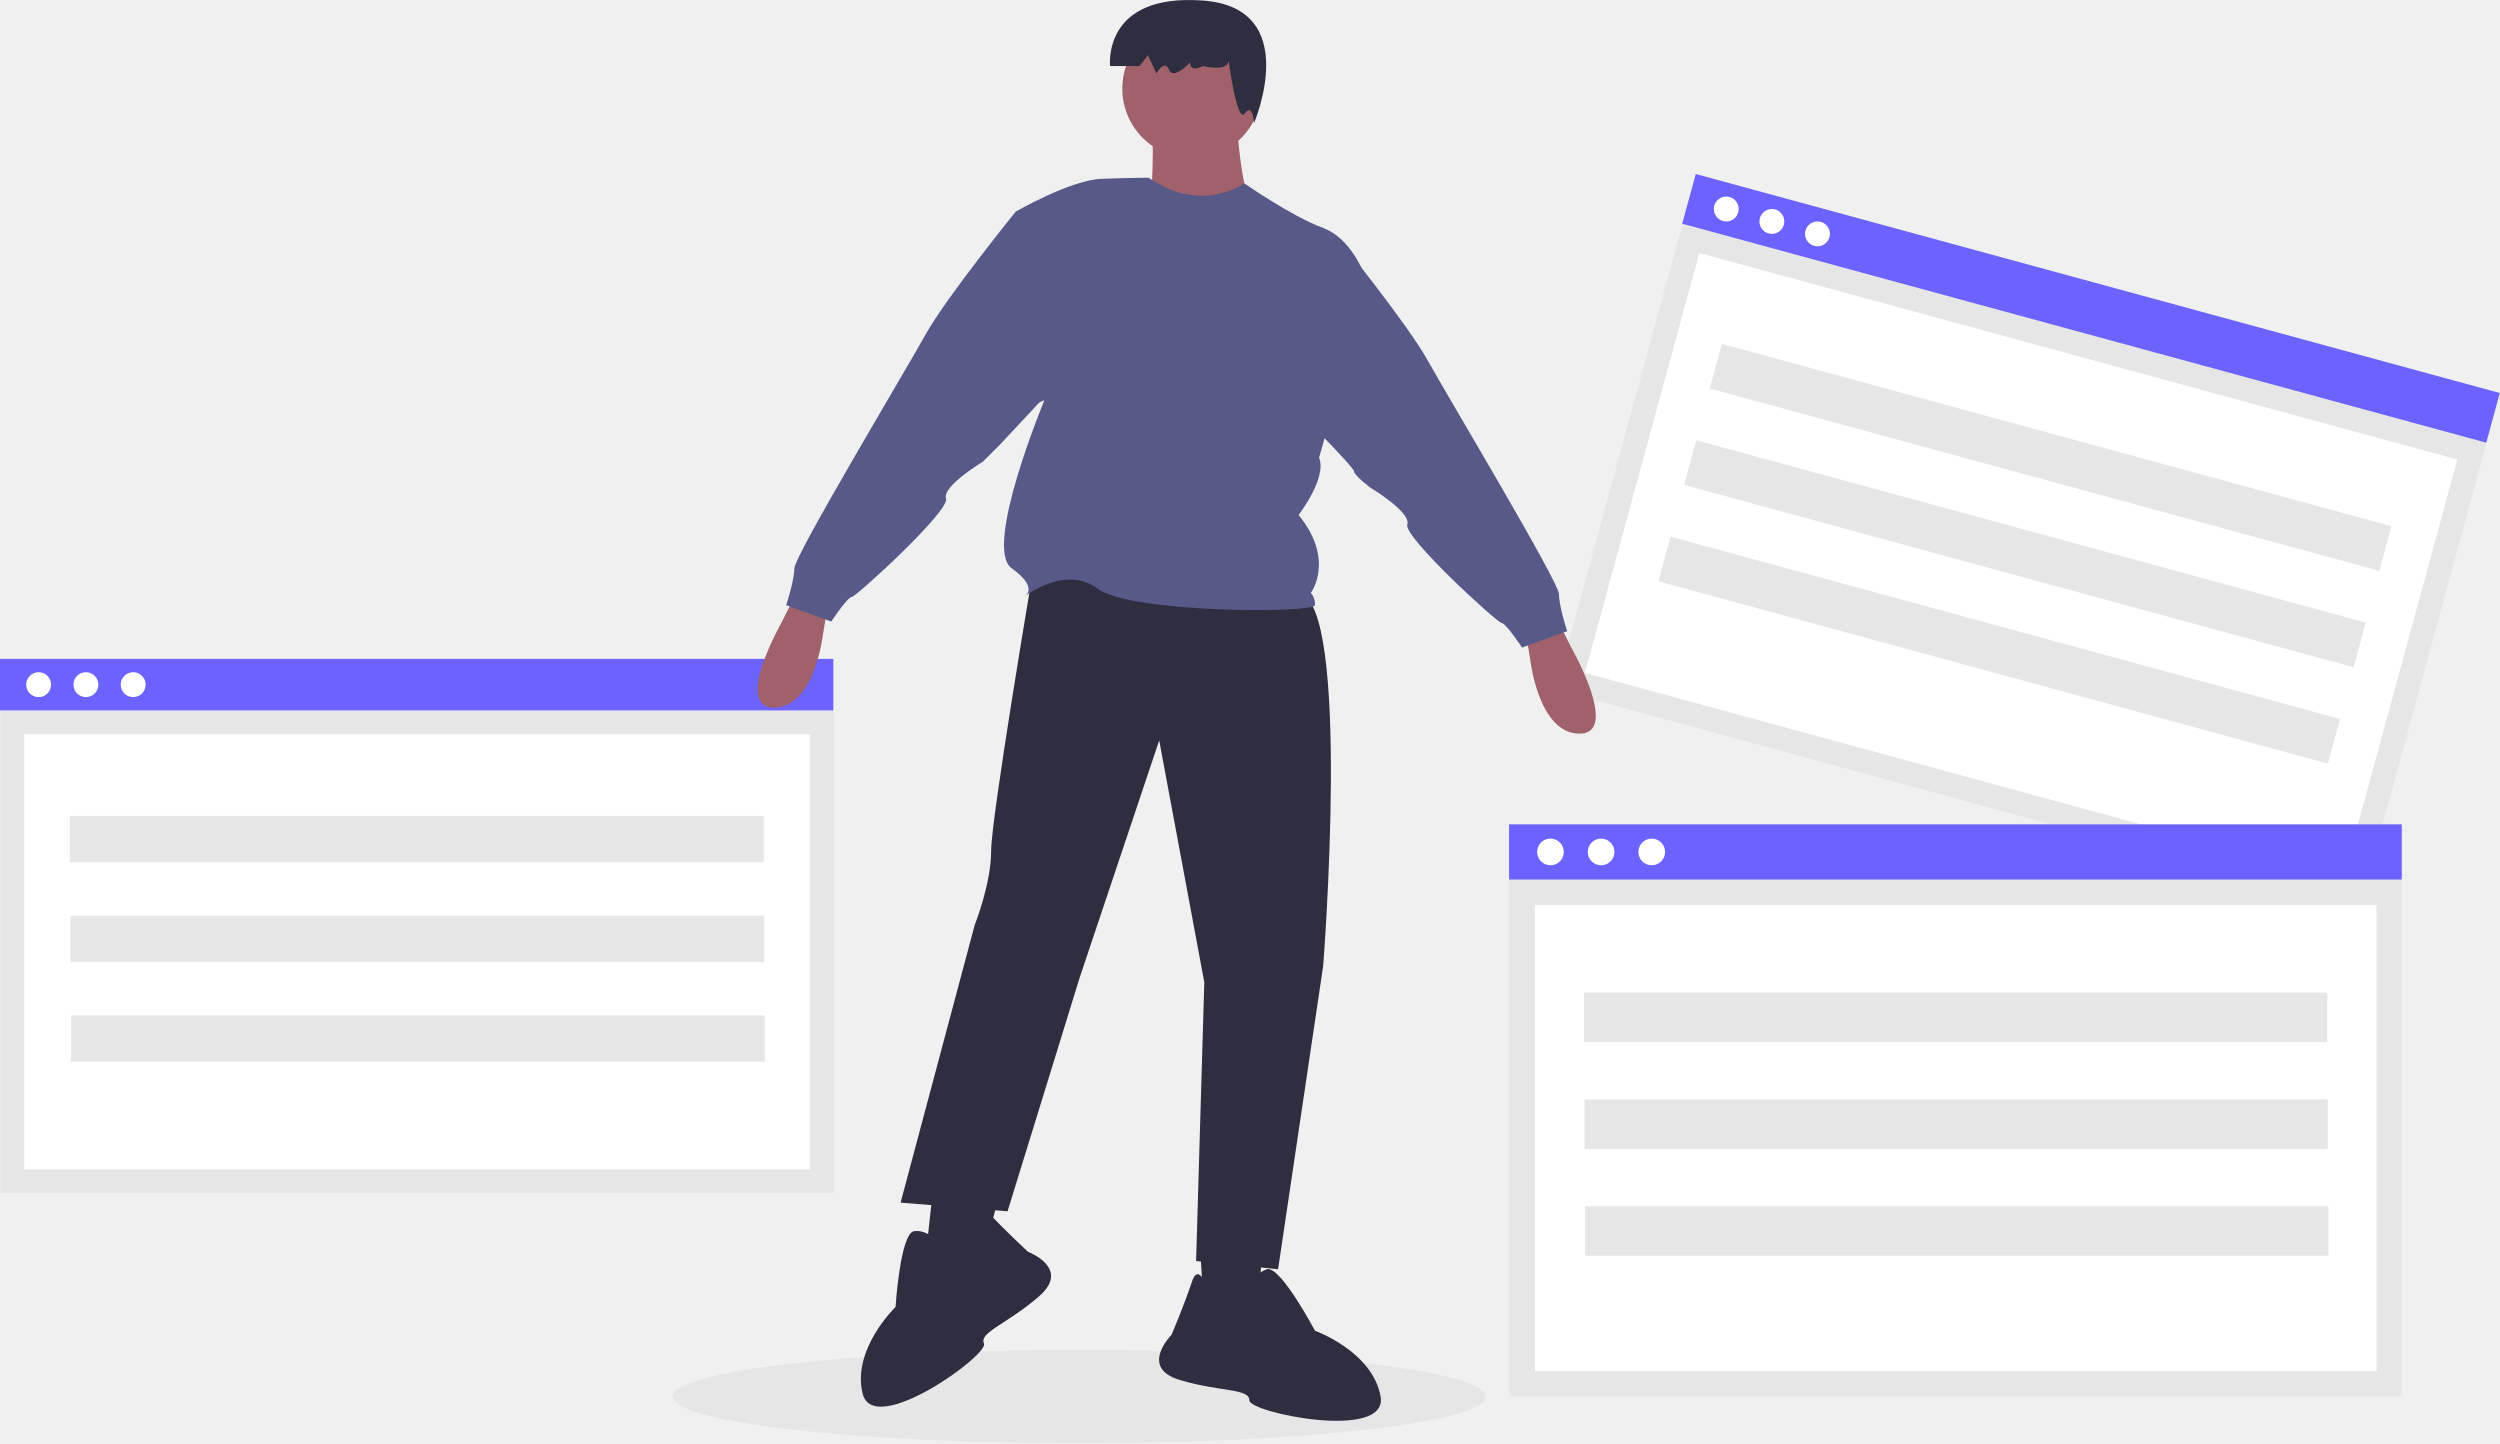
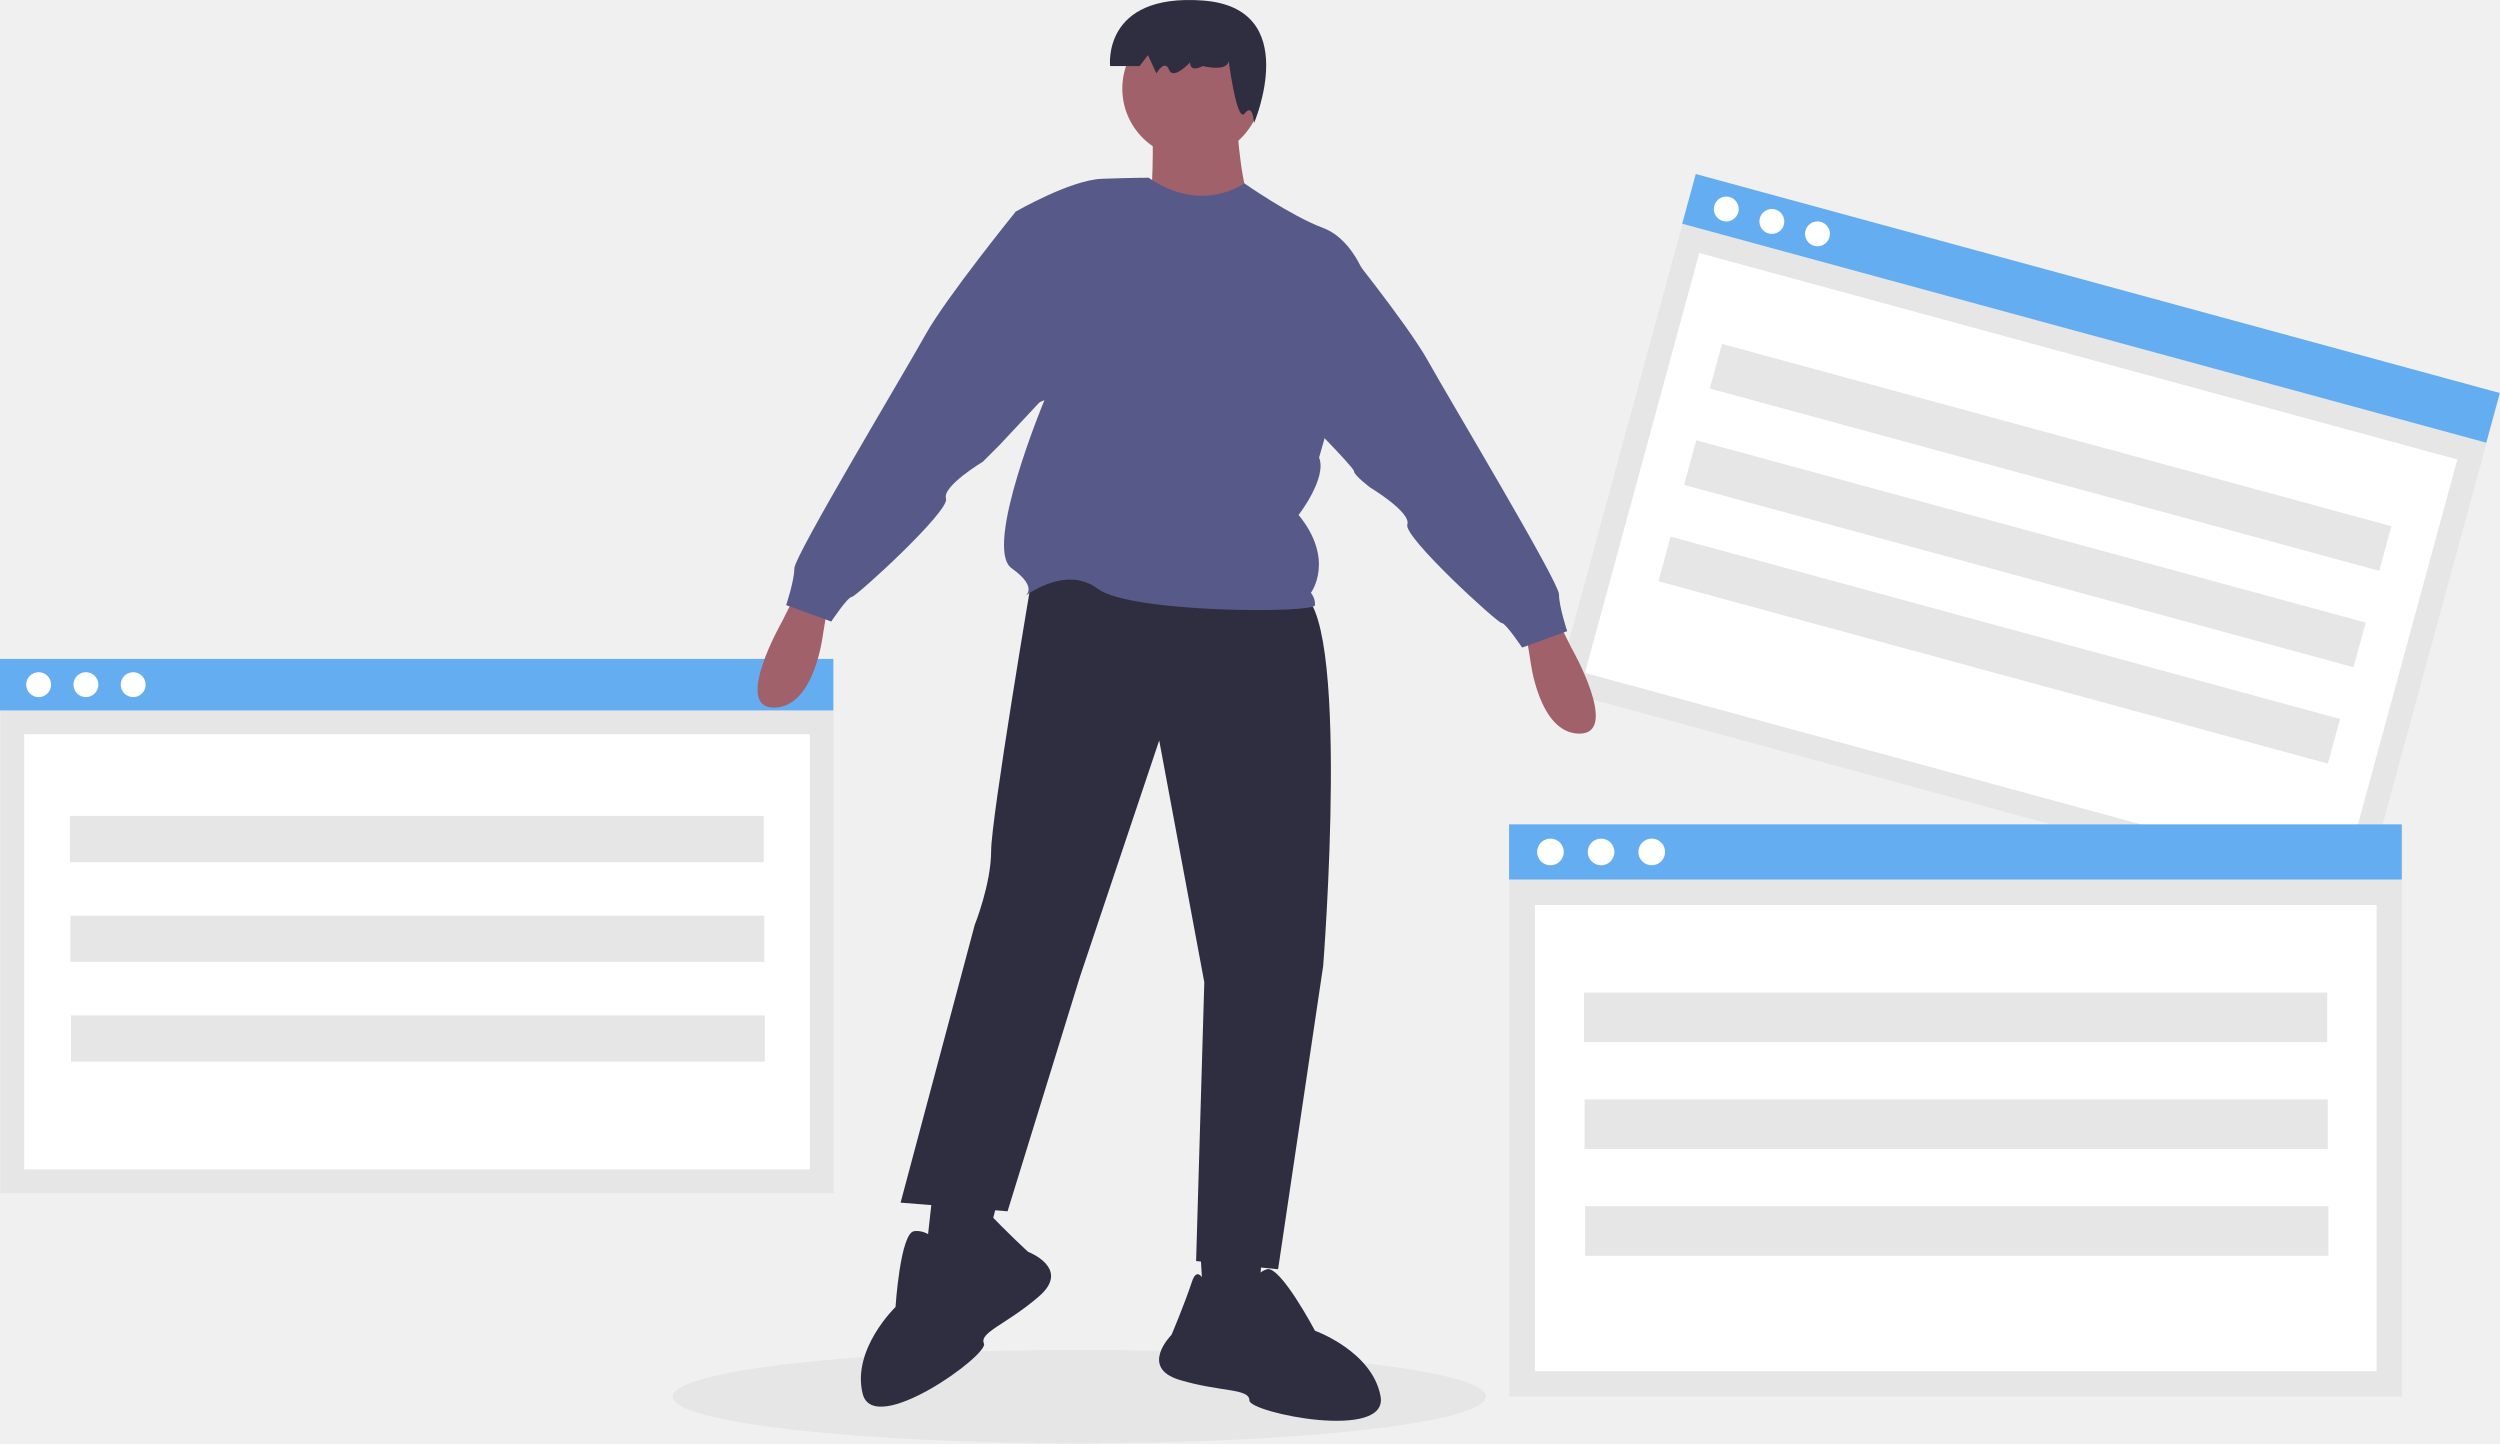
<svg xmlns="http://www.w3.org/2000/svg" id="fea515ef-617e-4ef7-b3f1-ba84b4cf52f6" data-name="Layer 1" width="888" height="512.657" viewBox="0 0 888 512.657">
  <ellipse cx="383.376" cy="496.065" rx="144.416" ry="16.591" fill="#e6e6e6" />
  <rect x="728.299" y="291.239" width="295.995" height="189.568" transform="translate(-23.75745 -410.3865) rotate(15.23572)" fill="#e6e6e6" />
  <rect x="734.375" y="317.499" width="279.067" height="154.577" transform="matrix(0.96485, 0.26279, -0.26279, 0.96485, -21.538, -409.4511)" fill="#fff" />
-   <rect x="750.726" y="294.054" width="295.995" height="18.293" transform="translate(-44.73423 -419.1911) rotate(15.23572)" fill="#6c63ff" />
+   <rect x="750.726" y="294.054" width="295.995" height="18.293" transform="translate(-44.73423 -419.1911) rotate(15.23572)" fill="#65adf1" />
  <circle cx="613.168" cy="74.242" r="4.424" fill="#fff" />
  <circle cx="629.369" cy="78.655" r="4.424" fill="#fff" />
  <circle cx="645.569" cy="83.067" r="4.424" fill="#fff" />
  <rect x="761.149" y="347.916" width="246.447" height="16.43" transform="matrix(0.96485, 0.26279, -0.26279, 0.96485, -31.32886, -413.5594)" fill="#e6e6e6" />
  <rect x="752.024" y="382.148" width="246.447" height="16.43" transform="translate(-22.65365 -409.9585) rotate(15.23572)" fill="#e6e6e6" />
  <rect x="742.9" y="416.381" width="246.447" height="16.43" transform="translate(-13.97845 -406.3576) rotate(15.23572)" fill="#e6e6e6" />
  <rect x="0.126" y="234.21" width="295.995" height="189.568" fill="#e6e6e6" />
  <rect x="8.59" y="260.79" width="279.067" height="154.577" fill="#fff" />
-   <rect y="234.042" width="295.995" height="18.293" fill="#6c63ff" />
+   <rect y="234.042" width="295.995" height="18.293" fill="#65adf1" />
  <circle cx="13.723" cy="243.189" r="4.424" fill="#fff" />
  <circle cx="30.514" cy="243.189" r="4.424" fill="#fff" />
  <circle cx="47.304" cy="243.189" r="4.424" fill="#fff" />
  <rect x="24.837" y="289.816" width="246.447" height="16.43" fill="#e6e6e6" />
  <rect x="25.03" y="325.242" width="246.447" height="16.43" fill="#e6e6e6" />
  <rect x="25.222" y="360.669" width="246.447" height="16.43" fill="#e6e6e6" />
  <rect x="536.157" y="292.991" width="317.084" height="203.075" fill="#e6e6e6" />
  <rect x="545.224" y="321.464" width="298.95" height="165.59" fill="#fff" />
-   <rect x="536.022" y="292.811" width="317.084" height="19.597" fill="#6c63ff" />
+   <rect x="536.022" y="292.811" width="317.084" height="19.597" fill="#65adf1" />
  <circle cx="550.722" cy="302.609" r="4.739" fill="#fff" />
  <circle cx="568.709" cy="302.609" r="4.739" fill="#fff" />
  <circle cx="586.696" cy="302.609" r="4.739" fill="#fff" />
  <rect x="562.628" y="352.558" width="264.006" height="17.6" fill="#e6e6e6" />
  <rect x="562.834" y="390.509" width="264.006" height="17.6" fill="#e6e6e6" />
  <rect x="563.041" y="428.46" width="264.006" height="17.6" fill="#e6e6e6" />
  <path d="M438.155,405.707l-4.368,8.737s-17.473,30.579-2.912,30.579S448.348,418.812,448.348,418.812l1.456-8.737Z" transform="translate(-156 -193.6716)" fill="#a0616a" />
  <path d="M595.416,238.253s1.456,24.754,5.824,29.122-36.403,0-36.403,0,1.456-27.666,0-29.122S595.416,238.253,595.416,238.253Z" transform="translate(-156 -193.6716)" fill="#a0616a" />
  <path d="M522.61,398.426S508.049,484.337,508.049,495.986s-5.824,26.21-5.824,26.21l-26.336,98.649,37.994,3.081L539.554,540.751,567.75,456.671l16.017,85.911L580.855,641.598l29.122,2.912,16.017-107.753s10.193-129.595-8.737-132.507S522.61,398.426,522.61,398.426Z" transform="translate(-156 -193.6716)" fill="#2f2e41" />
  <polygon points="425.655 432.309 427.767 468.312 446.697 468.312 448.153 446.471 425.655 432.309" fill="#2f2e41" />
  <path d="M586.679,656.16s-4.368-16.017-7.281-7.281-7.281,18.93-7.281,18.93-11.649,11.649,2.912,16.017,24.754,2.912,24.754,7.281,49.508,14.561,46.596-1.456-23.298-23.298-23.298-23.298-12.337-23.298-17.089-21.842-6.209,7.281-6.209,7.281Z" transform="translate(-156 -193.6716)" fill="#2f2e41" />
  <polygon points="331.663 420.261 328.751 446.471 349.137 446.471 355.829 421.013 331.663 420.261" fill="#2f2e41" />
  <circle cx="423.399" cy="31.476" r="24.754" fill="#a0616a" />
  <path d="M598,258.797s-15.07,11.105-34-2c0,0-6,0-16.636.385-11.082.401-30.579,11.649-30.579,11.649L515,340.797l11.979-4.984s-21.842,52.42-11.649,59.701,4.368,10.193,4.368,10.193,14.561-11.649,26.21-2.912,77.174,8.737,77.174,5.824a6.378,6.378,0,0,0-1.456-4.368s8.737-11.649-4.368-27.666c0,0,10.193-13.105,7.281-20.386l17.473-61.157s-4.368-16.017-16.017-20.386S598,258.797,598,258.797Z" transform="translate(-156 -193.6716)" fill="#575a89" />
  <path d="M528.435,271.744l-11.649-2.912S492.032,299.41,484.751,312.515s-46.596,78.631-46.596,82.999S435.243,408.619,435.243,408.619l16.017,5.824s5.824-8.737,7.281-8.737,34.947-30.579,33.491-34.947,13.105-13.105,13.105-13.105,4.792-4.798,5.824-5.824c1.039-1.033,20.386-21.842,20.386-21.842Z" transform="translate(-156 -193.6716)" fill="#575a89" />
  <path d="M709.753,414.949l4.368,8.737s17.473,30.579,2.912,30.579-17.473-26.21-17.473-26.21l-1.456-8.737Z" transform="translate(-156 -193.6716)" fill="#a0616a" />
  <path d="M619.473,280.985l11.649-2.912s24.754,30.579,32.035,43.684,46.596,78.631,46.596,82.999,2.912,13.105,2.912,13.105l-16.017,5.824s-5.824-8.737-7.281-8.737S654.42,384.37,655.876,380.002,642.771,366.897,642.771,366.897s-5.824-4.368-5.824-5.824-20.386-21.842-20.386-21.842Z" transform="translate(-156 -193.6716)" fill="#575a89" />
  <path d="M592.155,213.258s2.989,6.468-8.967,3.881c0,0-4.483,2.587-4.483-1.294,0,0-5.978,6.468-7.472,2.587s-4.483,1.294-4.483,1.294l-2.989-6.468-2.989,3.881h-10.461s-2.989-25.873,32.877-23.286,18.222,43.58,18.222,43.58-.289-7.358-3.278-3.477S592.155,213.258,592.155,213.258Z" transform="translate(-156 -193.6716)" fill="#2f2e41" />
  <path d="M503.105,633.669s-2.592-16.399,3.65-9.628,14.41,14.272,14.41,14.272,15.404,5.84,3.92,15.801-21.377,12.817-19.583,16.801S466.334,704.517,462.414,688.716s11.68-30.808,11.68-30.808,1.685-26.309,6.617-26.932,8.65,4.09,8.65,4.09Z" transform="translate(-156 -193.6716)" fill="#2f2e41" />
</svg>
